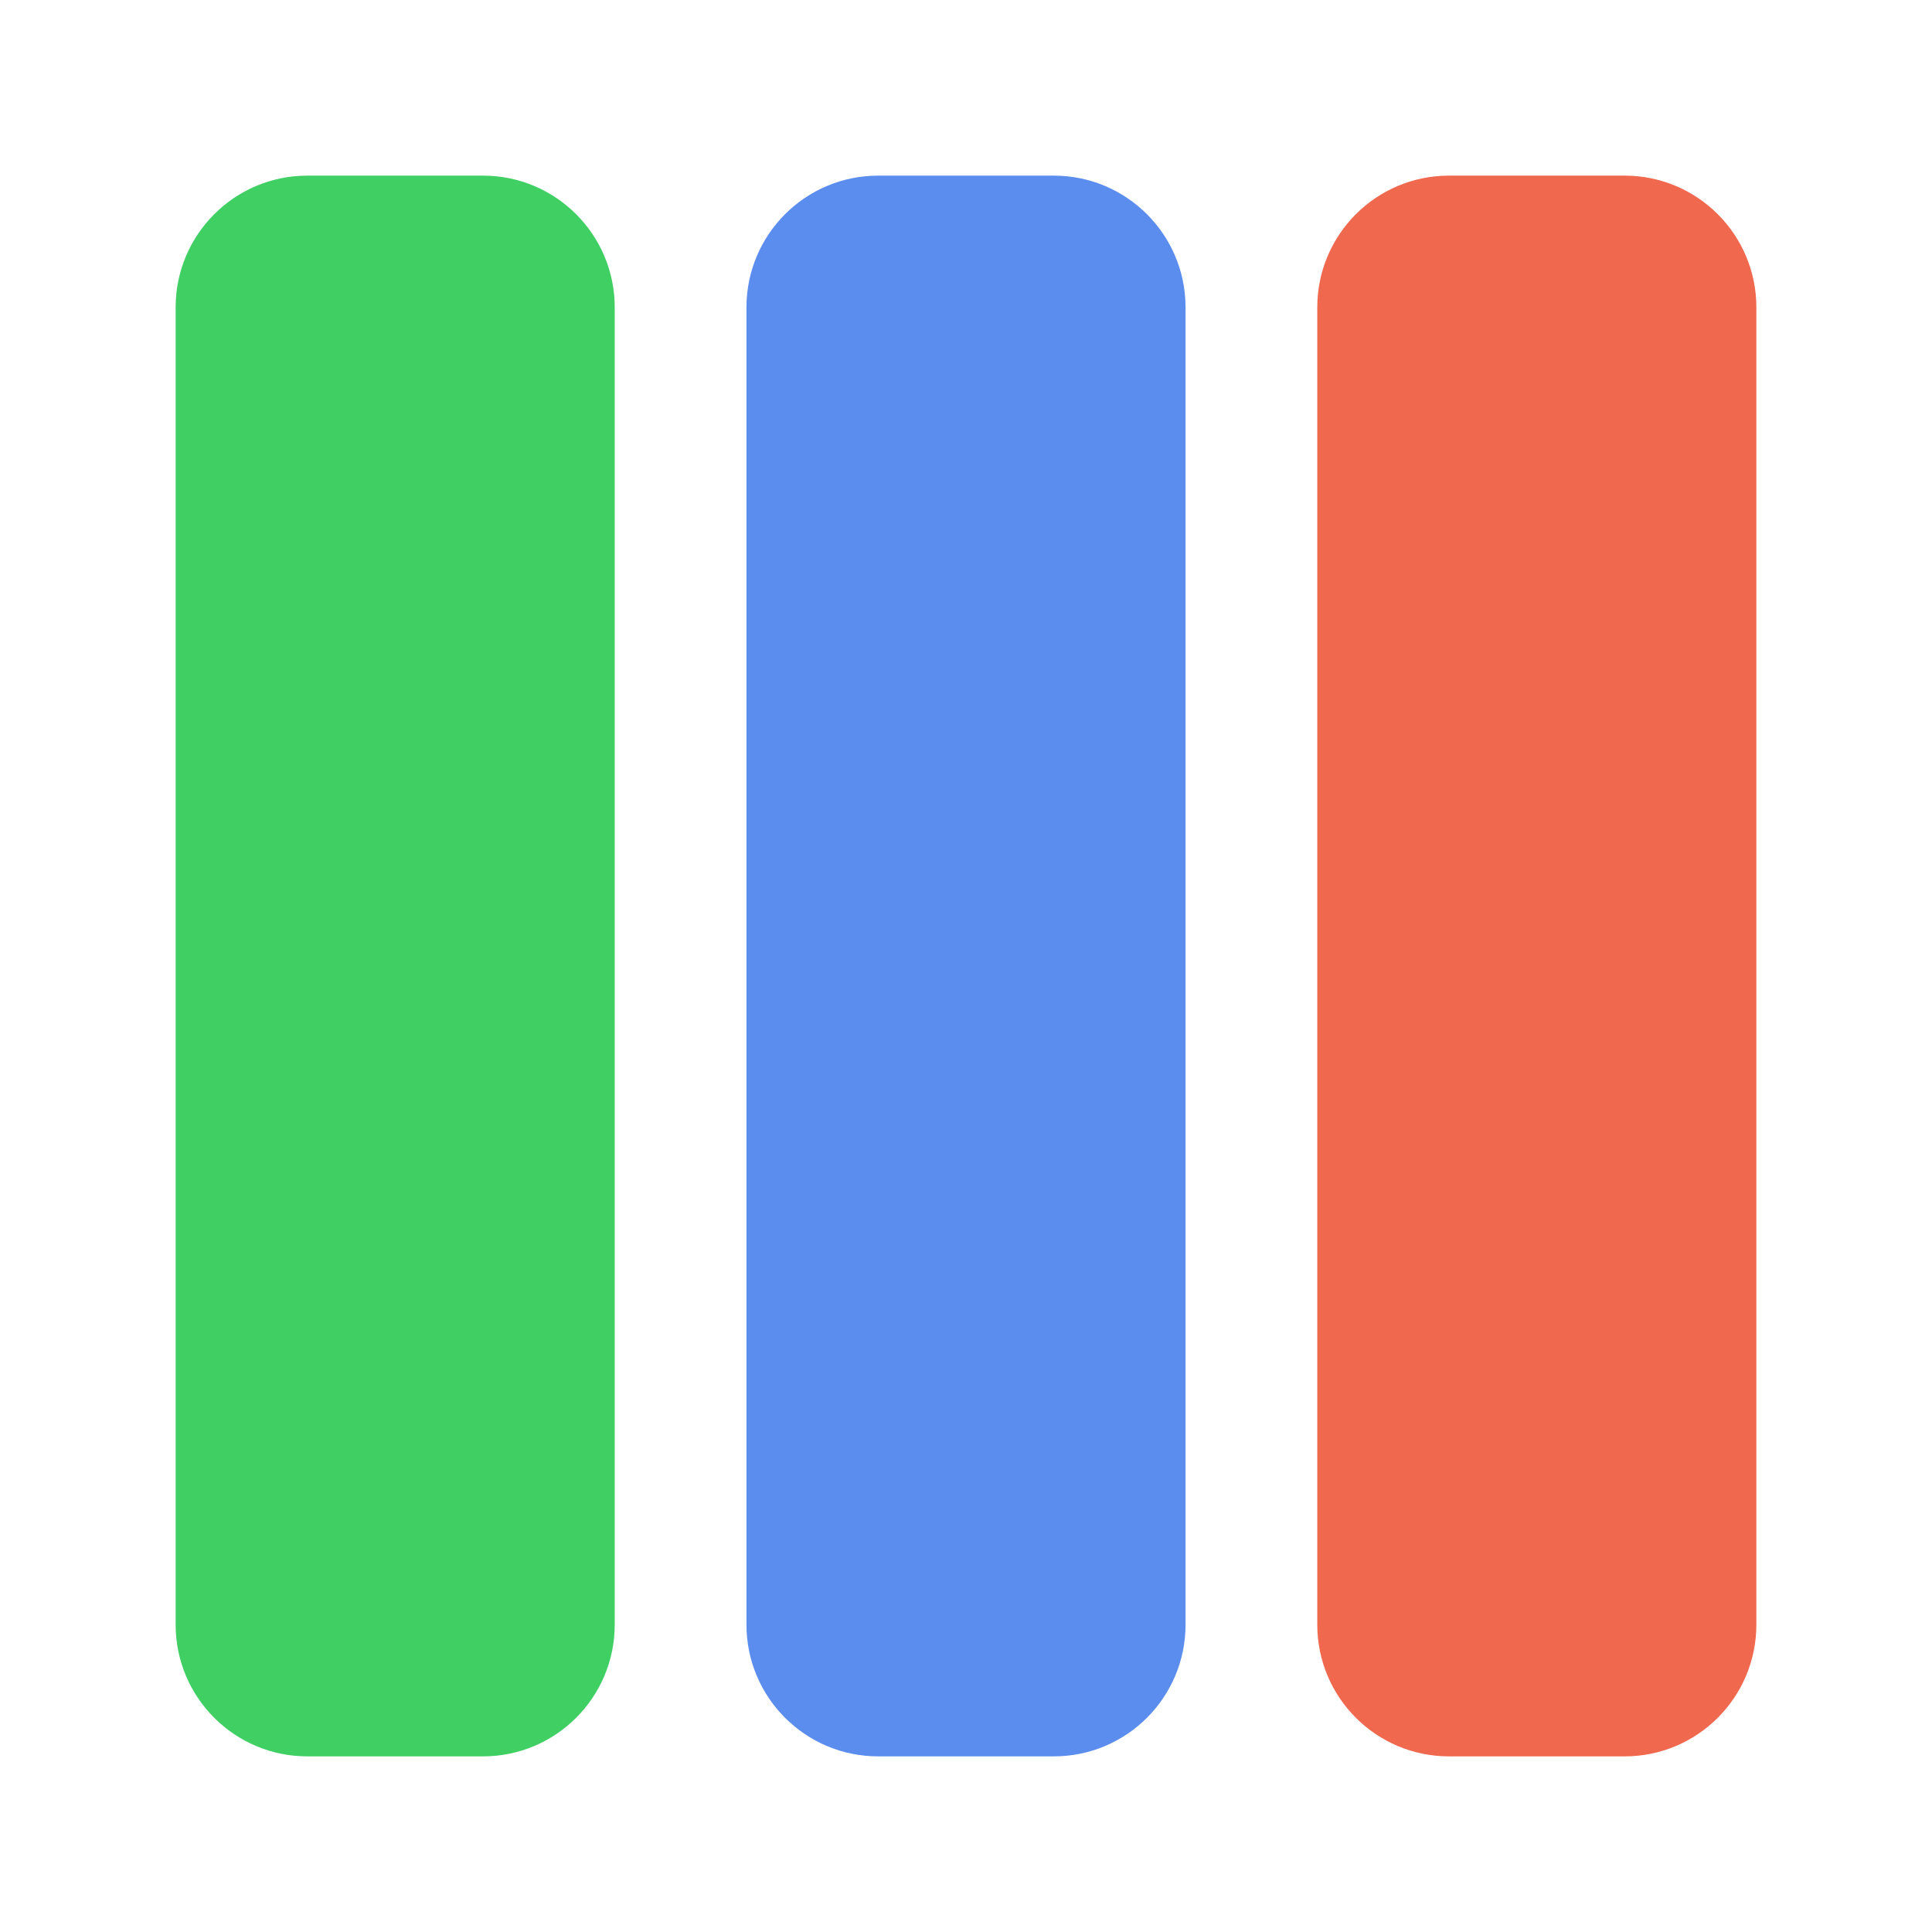
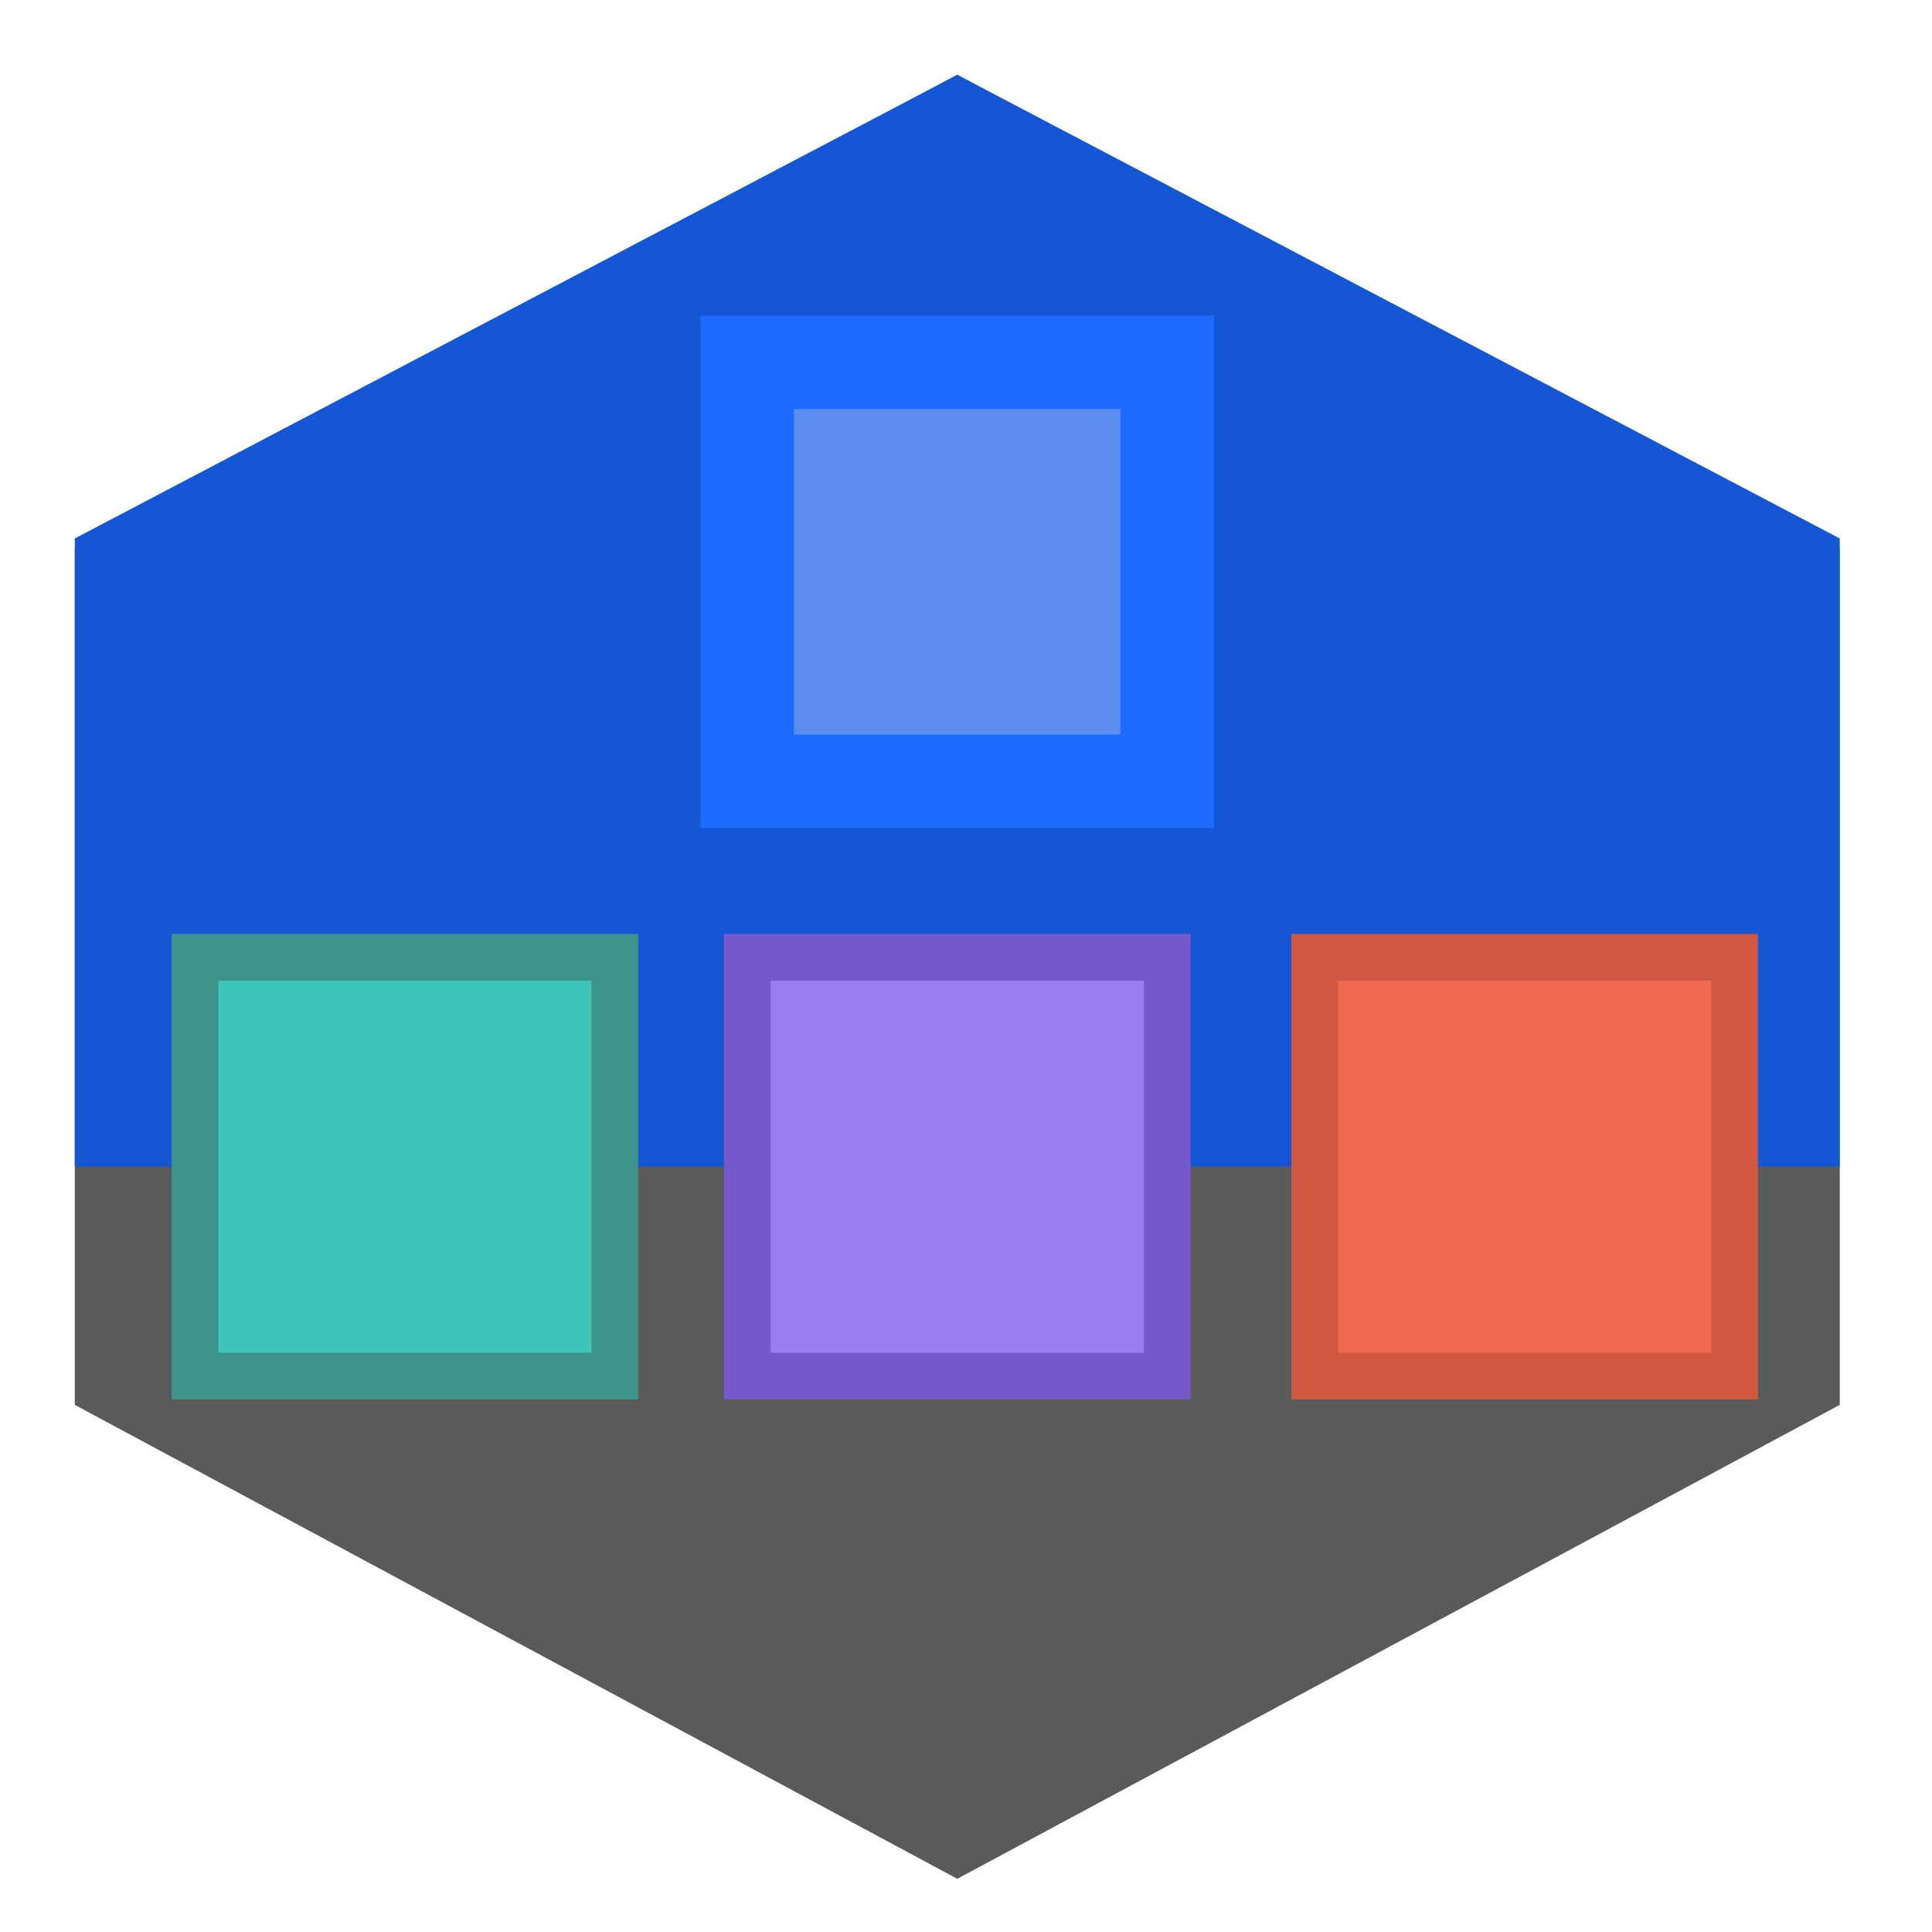
- <svg xmlns="http://www.w3.org/2000/svg" viewBox="0 0 22 22" width="22" height="22" role="img" aria-label="Branchwork">
-   <rect x="2" y="2" width="5" height="18" rx="1.5" fill="#3fcf63" />
-   <rect x="8.5" y="2" width="5" height="18" rx="1.5" fill="#5b8def" />
-   <rect x="15" y="2" width="5" height="18" rx="1.5" fill="#f0684e" />
+ <svg xmlns="http://www.w3.org/2000/svg" width="100%" height="100%" viewBox="0 0 62 62" version="1.1" xml:space="preserve" style="fill-rule:evenodd;clip-rule:evenodd;stroke-linecap:round;stroke-miterlimit:1.5;">
+   <path d="M2.4,45.084l0,-27.475l28.32,-15.209l28.32,15.209l0,27.475l-28.32,15.209l-28.32,-15.209Z" style="fill:#5a5a5a;" />
+   <path d="M30.72,2.4l-28.32,14.88l0,20.16l56.64,0l0,-20.16l-28.32,-14.88Z" style="fill:#1556d5;" />
+   <rect x="23.982" y="30.72" width="13.475" height="13.44" style="fill:#9b7cf0;stroke:#7758cb;stroke-width:1.5px;" />
+   <rect x="23.982" y="11.63" width="13.475" height="13.44" style="fill:#5b8def;" />
+   <rect x="23.982" y="11.63" width="13.475" height="13.44" style="fill:none;" />
+   <rect x="23.982" y="11.63" width="13.475" height="13.44" style="fill:none;stroke:#206bff;stroke-width:3px;stroke-linecap:butt;stroke-miterlimit:2;" />
+   <rect x="42.19" y="30.72" width="13.475" height="13.44" style="fill:#f0684e;stroke:#d05841;stroke-width:1.5px;" />
+   <rect x="6.256" y="30.72" width="13.475" height="13.44" style="fill:#3cc5b8;stroke:#3d928a;stroke-width:1.5px;" />
</svg>
